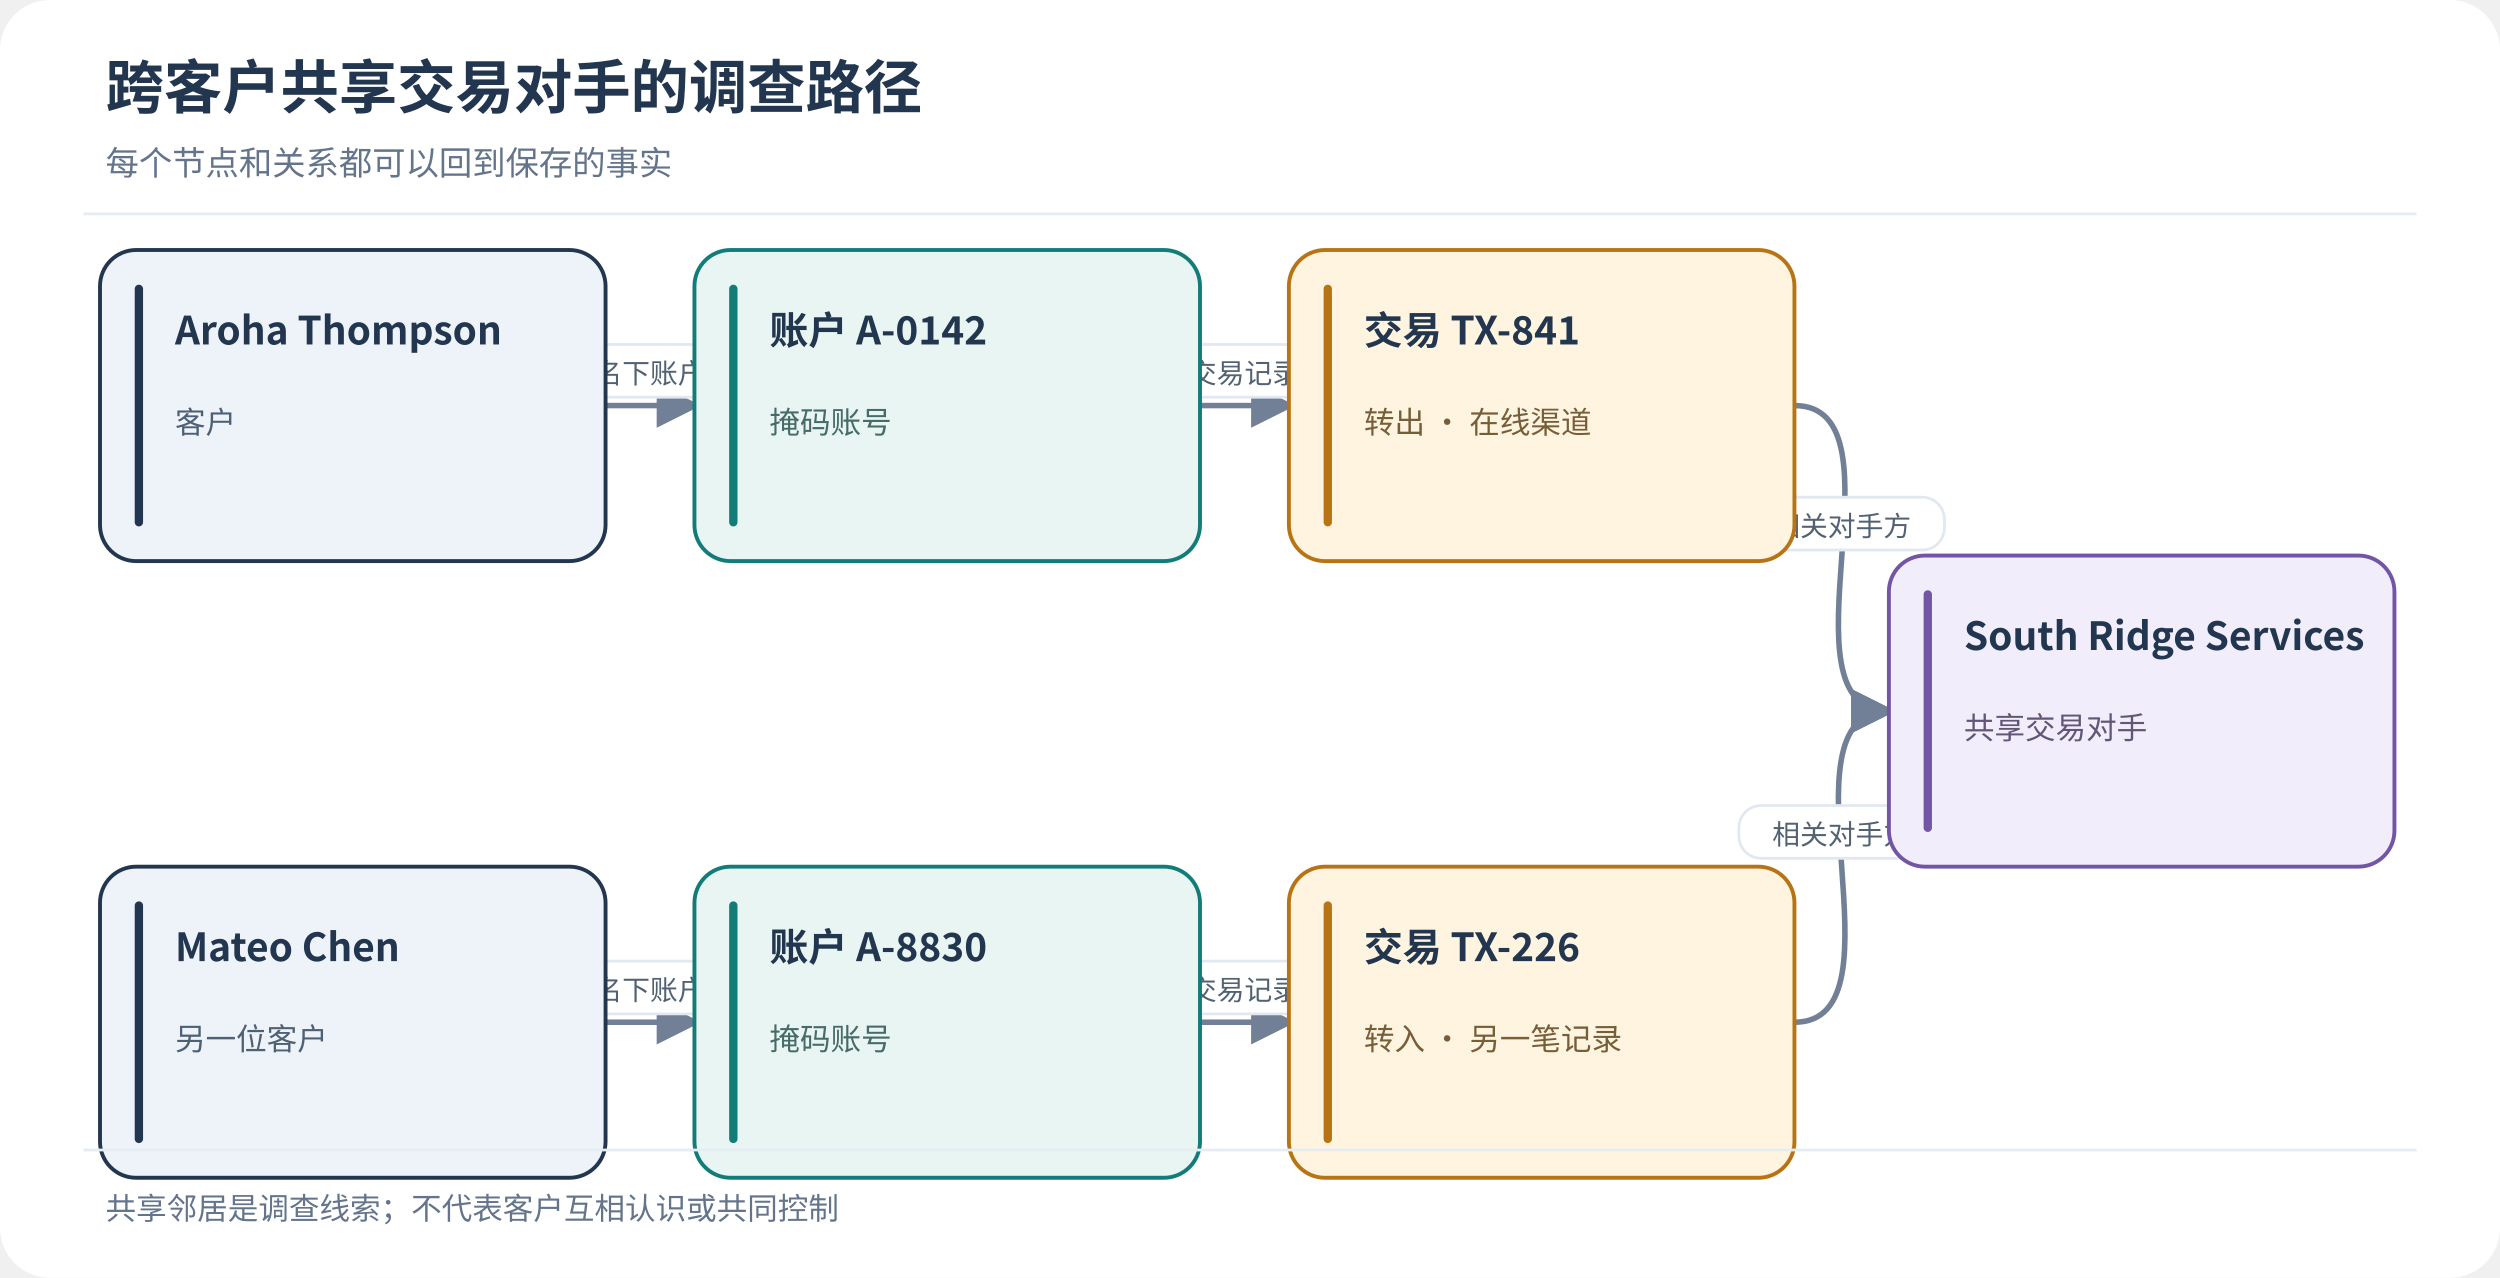
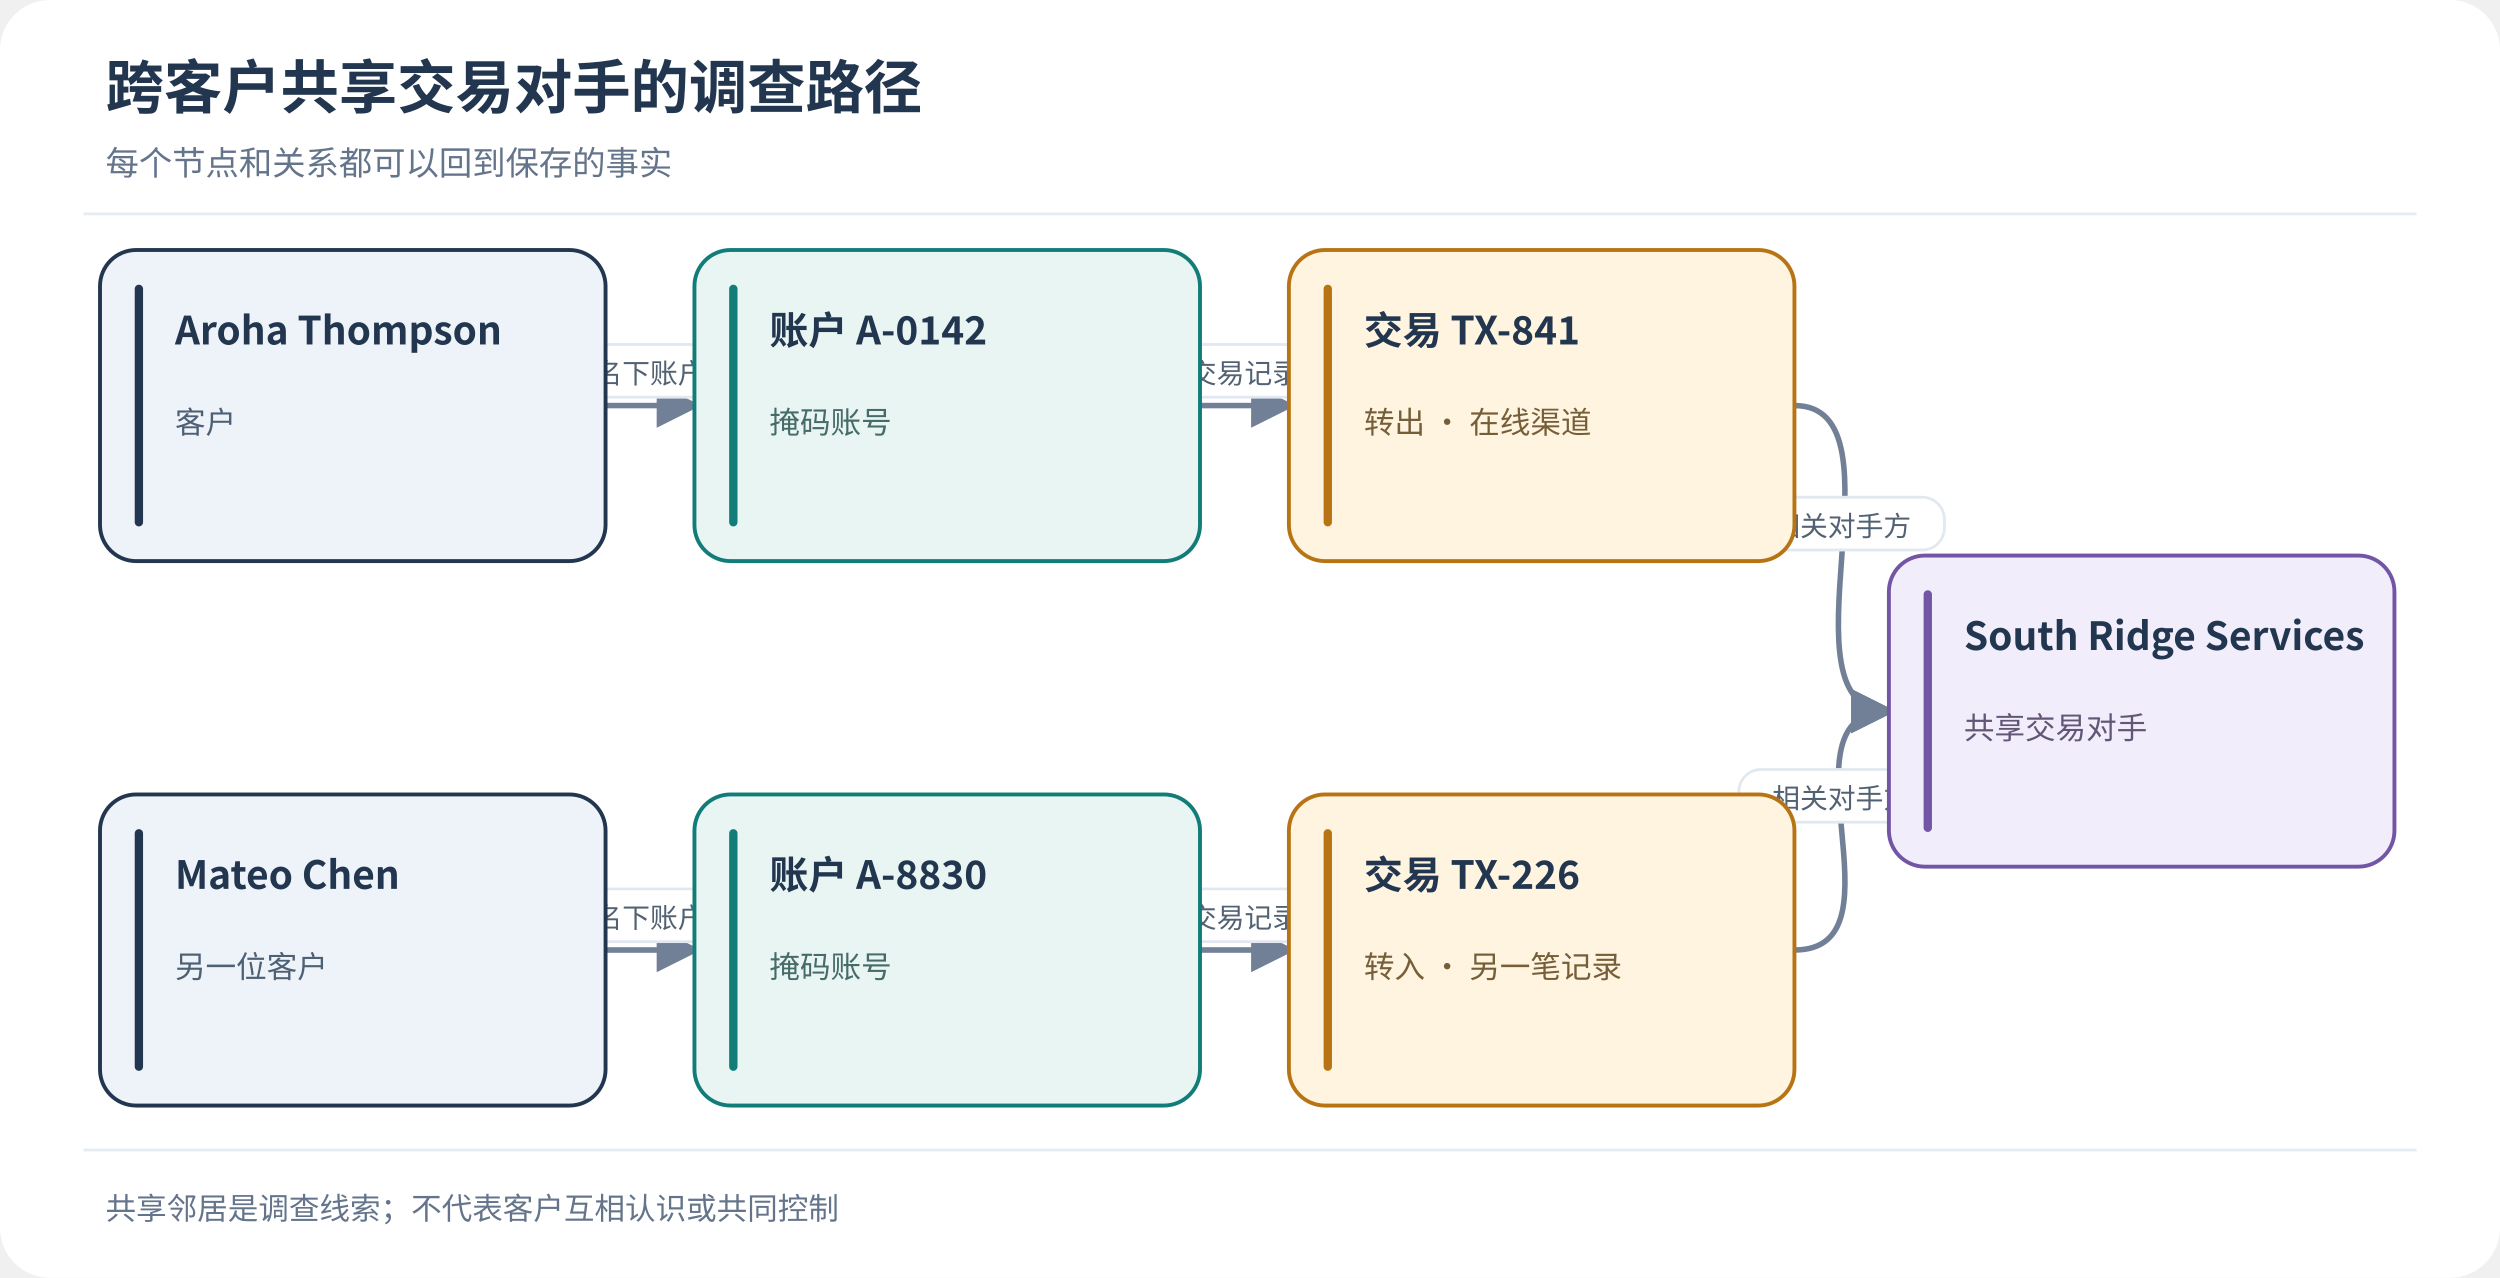
<svg xmlns="http://www.w3.org/2000/svg" width="900" height="460" viewBox="0 0 900 460">
  <rect width="100%" height="100%" rx="18" fill="#ffffff" />
  <path d="M 30 77 H 870" stroke="#e6edf2" stroke-width="1" />
  <text x="38" y="39" font-family="Microsoft YaHei, Noto Sans CJK SC, sans-serif" font-size="21px" font-weight="700" fill="#22364f">跨客户共享交易对手的调查路径</text>
  <text x="38" y="63" font-family="Microsoft YaHei, Noto Sans CJK SC, sans-serif" font-size="12px" font-weight="400" fill="#64748b">每个节点和关系都可以回到保存的事实</text>
  <defs>
    <marker id="arrow" viewBox="0 0 10 10" refX="8.5" refY="5" markerWidth="8" markerHeight="8" orient="auto-start-reverse">
      <path d="M 0 0 L 10 5 L 0 10 z" fill="#718096" />
    </marker>
  </defs>
  <path d="M 218 146.0 C 260 146.0, 208 146.0, 250 146.0" fill="none" stroke="#718096" stroke-width="2" marker-end="url(#arrow)" />
  <rect x="197.0" y="124.0" width="74" height="19" rx="8" fill="#ffffff" stroke="#e2e8f0" />
  <text x="234.0" y="138.0" text-anchor="middle" font-family="Microsoft YaHei, Noto Sans CJK SC, sans-serif" font-size="10px" fill="#526273">名下账户</text>
  <path d="M 432 146.0 C 474 146.0, 422 146.0, 464 146.0" fill="none" stroke="#718096" stroke-width="2" marker-end="url(#arrow)" />
  <rect x="411.0" y="124.0" width="74" height="19" rx="8" fill="#ffffff" stroke="#e2e8f0" />
  <text x="448.0" y="138.0" text-anchor="middle" font-family="Microsoft YaHei, Noto Sans CJK SC, sans-serif" font-size="10px" fill="#526273">交易记录</text>
-   <path d="M 218 368.0 C 260 368.0, 208 368.0, 250 368.0" fill="none" stroke="#718096" stroke-width="2" marker-end="url(#arrow)" />
-   <rect x="197.0" y="346.0" width="74" height="19" rx="8" fill="#ffffff" stroke="#e2e8f0" />
-   <text x="234.0" y="360.0" text-anchor="middle" font-family="Microsoft YaHei, Noto Sans CJK SC, sans-serif" font-size="10px" fill="#526273">名下账户</text>
-   <path d="M 432 368.0 C 474 368.0, 422 368.0, 464 368.0" fill="none" stroke="#718096" stroke-width="2" marker-end="url(#arrow)" />
-   <rect x="411.0" y="346.0" width="74" height="19" rx="8" fill="#ffffff" stroke="#e2e8f0" />
-   <text x="448.0" y="360.0" text-anchor="middle" font-family="Microsoft YaHei, Noto Sans CJK SC, sans-serif" font-size="10px" fill="#526273">交易记录</text>
+   <path d="M 218 342.0 C 260 342.0, 208 342.0, 250 342.0" fill="none" stroke="#718096" stroke-width="2" marker-end="url(#arrow)" />
+   <rect x="197.0" y="320.0" width="74" height="19" rx="8" fill="#ffffff" stroke="#e2e8f0" />
+   <text x="234.0" y="334.0" text-anchor="middle" font-family="Microsoft YaHei, Noto Sans CJK SC, sans-serif" font-size="10px" fill="#526273">名下账户</text>
+   <path d="M 432 342.0 C 474 342.0, 422 342.0, 464 342.0" fill="none" stroke="#718096" stroke-width="2" marker-end="url(#arrow)" />
+   <rect x="411.0" y="320.0" width="74" height="19" rx="8" fill="#ffffff" stroke="#e2e8f0" />
+   <text x="448.0" y="334.0" text-anchor="middle" font-family="Microsoft YaHei, Noto Sans CJK SC, sans-serif" font-size="10px" fill="#526273">交易记录</text>
  <path d="M 646 146.0 C 688 146.0, 638 256.0, 680 256.0" fill="none" stroke="#718096" stroke-width="2" marker-end="url(#arrow)" />
  <rect x="626.0" y="179.0" width="74" height="19" rx="8" fill="#ffffff" stroke="#e2e8f0" />
  <text x="663.0" y="193.0" text-anchor="middle" font-family="Microsoft YaHei, Noto Sans CJK SC, sans-serif" font-size="10px" fill="#526273">相关对手方</text>
-   <path d="M 646 368.0 C 688 368.0, 638 256.0, 680 256.0" fill="none" stroke="#718096" stroke-width="2" marker-end="url(#arrow)" />
-   <rect x="626.0" y="290.0" width="74" height="19" rx="8" fill="#ffffff" stroke="#e2e8f0" />
-   <text x="663.0" y="304.0" text-anchor="middle" font-family="Microsoft YaHei, Noto Sans CJK SC, sans-serif" font-size="10px" fill="#526273">相关对手方</text>
+   <path d="M 646 342.0 C 688 342.0, 638 256.0, 680 256.0" fill="none" stroke="#718096" stroke-width="2" marker-end="url(#arrow)" />
+   <rect x="626.0" y="277.0" width="74" height="19" rx="8" fill="#ffffff" stroke="#e2e8f0" />
+   <text x="663.0" y="291.0" text-anchor="middle" font-family="Microsoft YaHei, Noto Sans CJK SC, sans-serif" font-size="10px" fill="#526273">相关对手方</text>
  <rect x="36" y="90" width="182" height="112" rx="13" fill="#eef3f9" stroke="#22364f" stroke-width="1.4" />
  <path d="M 50 104 V 188" stroke="#22364f" stroke-width="3" stroke-linecap="round" />
  <text x="63" y="124" font-family="Microsoft YaHei, Noto Sans CJK SC, sans-serif" font-size="14px" font-weight="700" fill="#22364f">Aroha Thompson</text>
  <text x="63" y="156" font-family="Microsoft YaHei, Noto Sans CJK SC, sans-serif" font-size="11px" font-weight="400" fill="#4d6074">客户</text>
  <rect x="250" y="90" width="182" height="112" rx="13" fill="#e8f5f3" stroke="#117c78" stroke-width="1.4" />
  <path d="M 264 104 V 188" stroke="#117c78" stroke-width="3" stroke-linecap="round" />
  <text x="277" y="124" font-family="Microsoft YaHei, Noto Sans CJK SC, sans-serif" font-size="14px" font-weight="700" fill="#22364f">账户 A-0142</text>
  <text x="277" y="156" font-family="Microsoft YaHei, Noto Sans CJK SC, sans-serif" font-size="11px" font-weight="400" fill="#466b68">掩码账号</text>
  <rect x="464" y="90" width="182" height="112" rx="13" fill="#fff4df" stroke="#b87414" stroke-width="1.4" />
  <path d="M 478 104 V 188" stroke="#b87414" stroke-width="3" stroke-linecap="round" />
  <text x="491" y="124" font-family="Microsoft YaHei, Noto Sans CJK SC, sans-serif" font-size="14px" font-weight="700" fill="#22364f">交易 TX-841</text>
  <text x="491" y="156" font-family="Microsoft YaHei, Noto Sans CJK SC, sans-serif" font-size="11px" font-weight="400" fill="#765e39">转出 · 在线渠道</text>
-   <rect x="36" y="312" width="182" height="112" rx="13" fill="#eef3f9" stroke="#22364f" stroke-width="1.4" />
-   <path d="M 50 326 V 410" stroke="#22364f" stroke-width="3" stroke-linecap="round" />
-   <text x="63" y="346" font-family="Microsoft YaHei, Noto Sans CJK SC, sans-serif" font-size="14px" font-weight="700" fill="#22364f">Mateo Chen</text>
-   <text x="63" y="378" font-family="Microsoft YaHei, Noto Sans CJK SC, sans-serif" font-size="11px" font-weight="400" fill="#4d6074">另一位客户</text>
-   <rect x="250" y="312" width="182" height="112" rx="13" fill="#e8f5f3" stroke="#117c78" stroke-width="1.4" />
-   <path d="M 264 326 V 410" stroke="#117c78" stroke-width="3" stroke-linecap="round" />
-   <text x="277" y="346" font-family="Microsoft YaHei, Noto Sans CJK SC, sans-serif" font-size="14px" font-weight="700" fill="#22364f">账户 A-8830</text>
-   <text x="277" y="378" font-family="Microsoft YaHei, Noto Sans CJK SC, sans-serif" font-size="11px" font-weight="400" fill="#466b68">掩码账号</text>
-   <rect x="464" y="312" width="182" height="112" rx="13" fill="#fff4df" stroke="#b87414" stroke-width="1.4" />
-   <path d="M 478 326 V 410" stroke="#b87414" stroke-width="3" stroke-linecap="round" />
-   <text x="491" y="346" font-family="Microsoft YaHei, Noto Sans CJK SC, sans-serif" font-size="14px" font-weight="700" fill="#22364f">交易 TX-226</text>
-   <text x="491" y="378" font-family="Microsoft YaHei, Noto Sans CJK SC, sans-serif" font-size="11px" font-weight="400" fill="#765e39">转入 · 另一笔记录</text>
+   <rect x="36" y="286" width="182" height="112" rx="13" fill="#eef3f9" stroke="#22364f" stroke-width="1.4" />
+   <path d="M 50 300 V 384" stroke="#22364f" stroke-width="3" stroke-linecap="round" />
+   <text x="63" y="320" font-family="Microsoft YaHei, Noto Sans CJK SC, sans-serif" font-size="14px" font-weight="700" fill="#22364f">Mateo Chen</text>
+   <text x="63" y="352" font-family="Microsoft YaHei, Noto Sans CJK SC, sans-serif" font-size="11px" font-weight="400" fill="#4d6074">另一位客户</text>
+   <rect x="250" y="286" width="182" height="112" rx="13" fill="#e8f5f3" stroke="#117c78" stroke-width="1.4" />
+   <path d="M 264 300 V 384" stroke="#117c78" stroke-width="3" stroke-linecap="round" />
+   <text x="277" y="320" font-family="Microsoft YaHei, Noto Sans CJK SC, sans-serif" font-size="14px" font-weight="700" fill="#22364f">账户 A-8830</text>
+   <text x="277" y="352" font-family="Microsoft YaHei, Noto Sans CJK SC, sans-serif" font-size="11px" font-weight="400" fill="#466b68">掩码账号</text>
+   <rect x="464" y="286" width="182" height="112" rx="13" fill="#fff4df" stroke="#b87414" stroke-width="1.4" />
+   <path d="M 478 300 V 384" stroke="#b87414" stroke-width="3" stroke-linecap="round" />
+   <text x="491" y="320" font-family="Microsoft YaHei, Noto Sans CJK SC, sans-serif" font-size="14px" font-weight="700" fill="#22364f">交易 TX-226</text>
+   <text x="491" y="352" font-family="Microsoft YaHei, Noto Sans CJK SC, sans-serif" font-size="11px" font-weight="400" fill="#765e39">转入 · 另一笔记录</text>
  <rect x="680" y="200" width="182" height="112" rx="13" fill="#f1edfb" stroke="#7255a5" stroke-width="1.4" />
  <path d="M 694 214 V 298" stroke="#7255a5" stroke-width="3" stroke-linecap="round" />
  <text x="707" y="234" font-family="Microsoft YaHei, Noto Sans CJK SC, sans-serif" font-size="14px" font-weight="700" fill="#22364f">South Ridge Services</text>
  <text x="707" y="266" font-family="Microsoft YaHei, Noto Sans CJK SC, sans-serif" font-size="11px" font-weight="400" fill="#625576">共享交易对手</text>
  <path d="M 30 414 H 870" stroke="#e6edf2" stroke-width="1" />
  <text x="38" y="439" font-family="Microsoft YaHei, Noto Sans CJK SC, sans-serif" font-size="11px" font-weight="400" fill="#64748b">共享邻居是调查线索；不代表客户互相认识或共同控制</text>
</svg>
